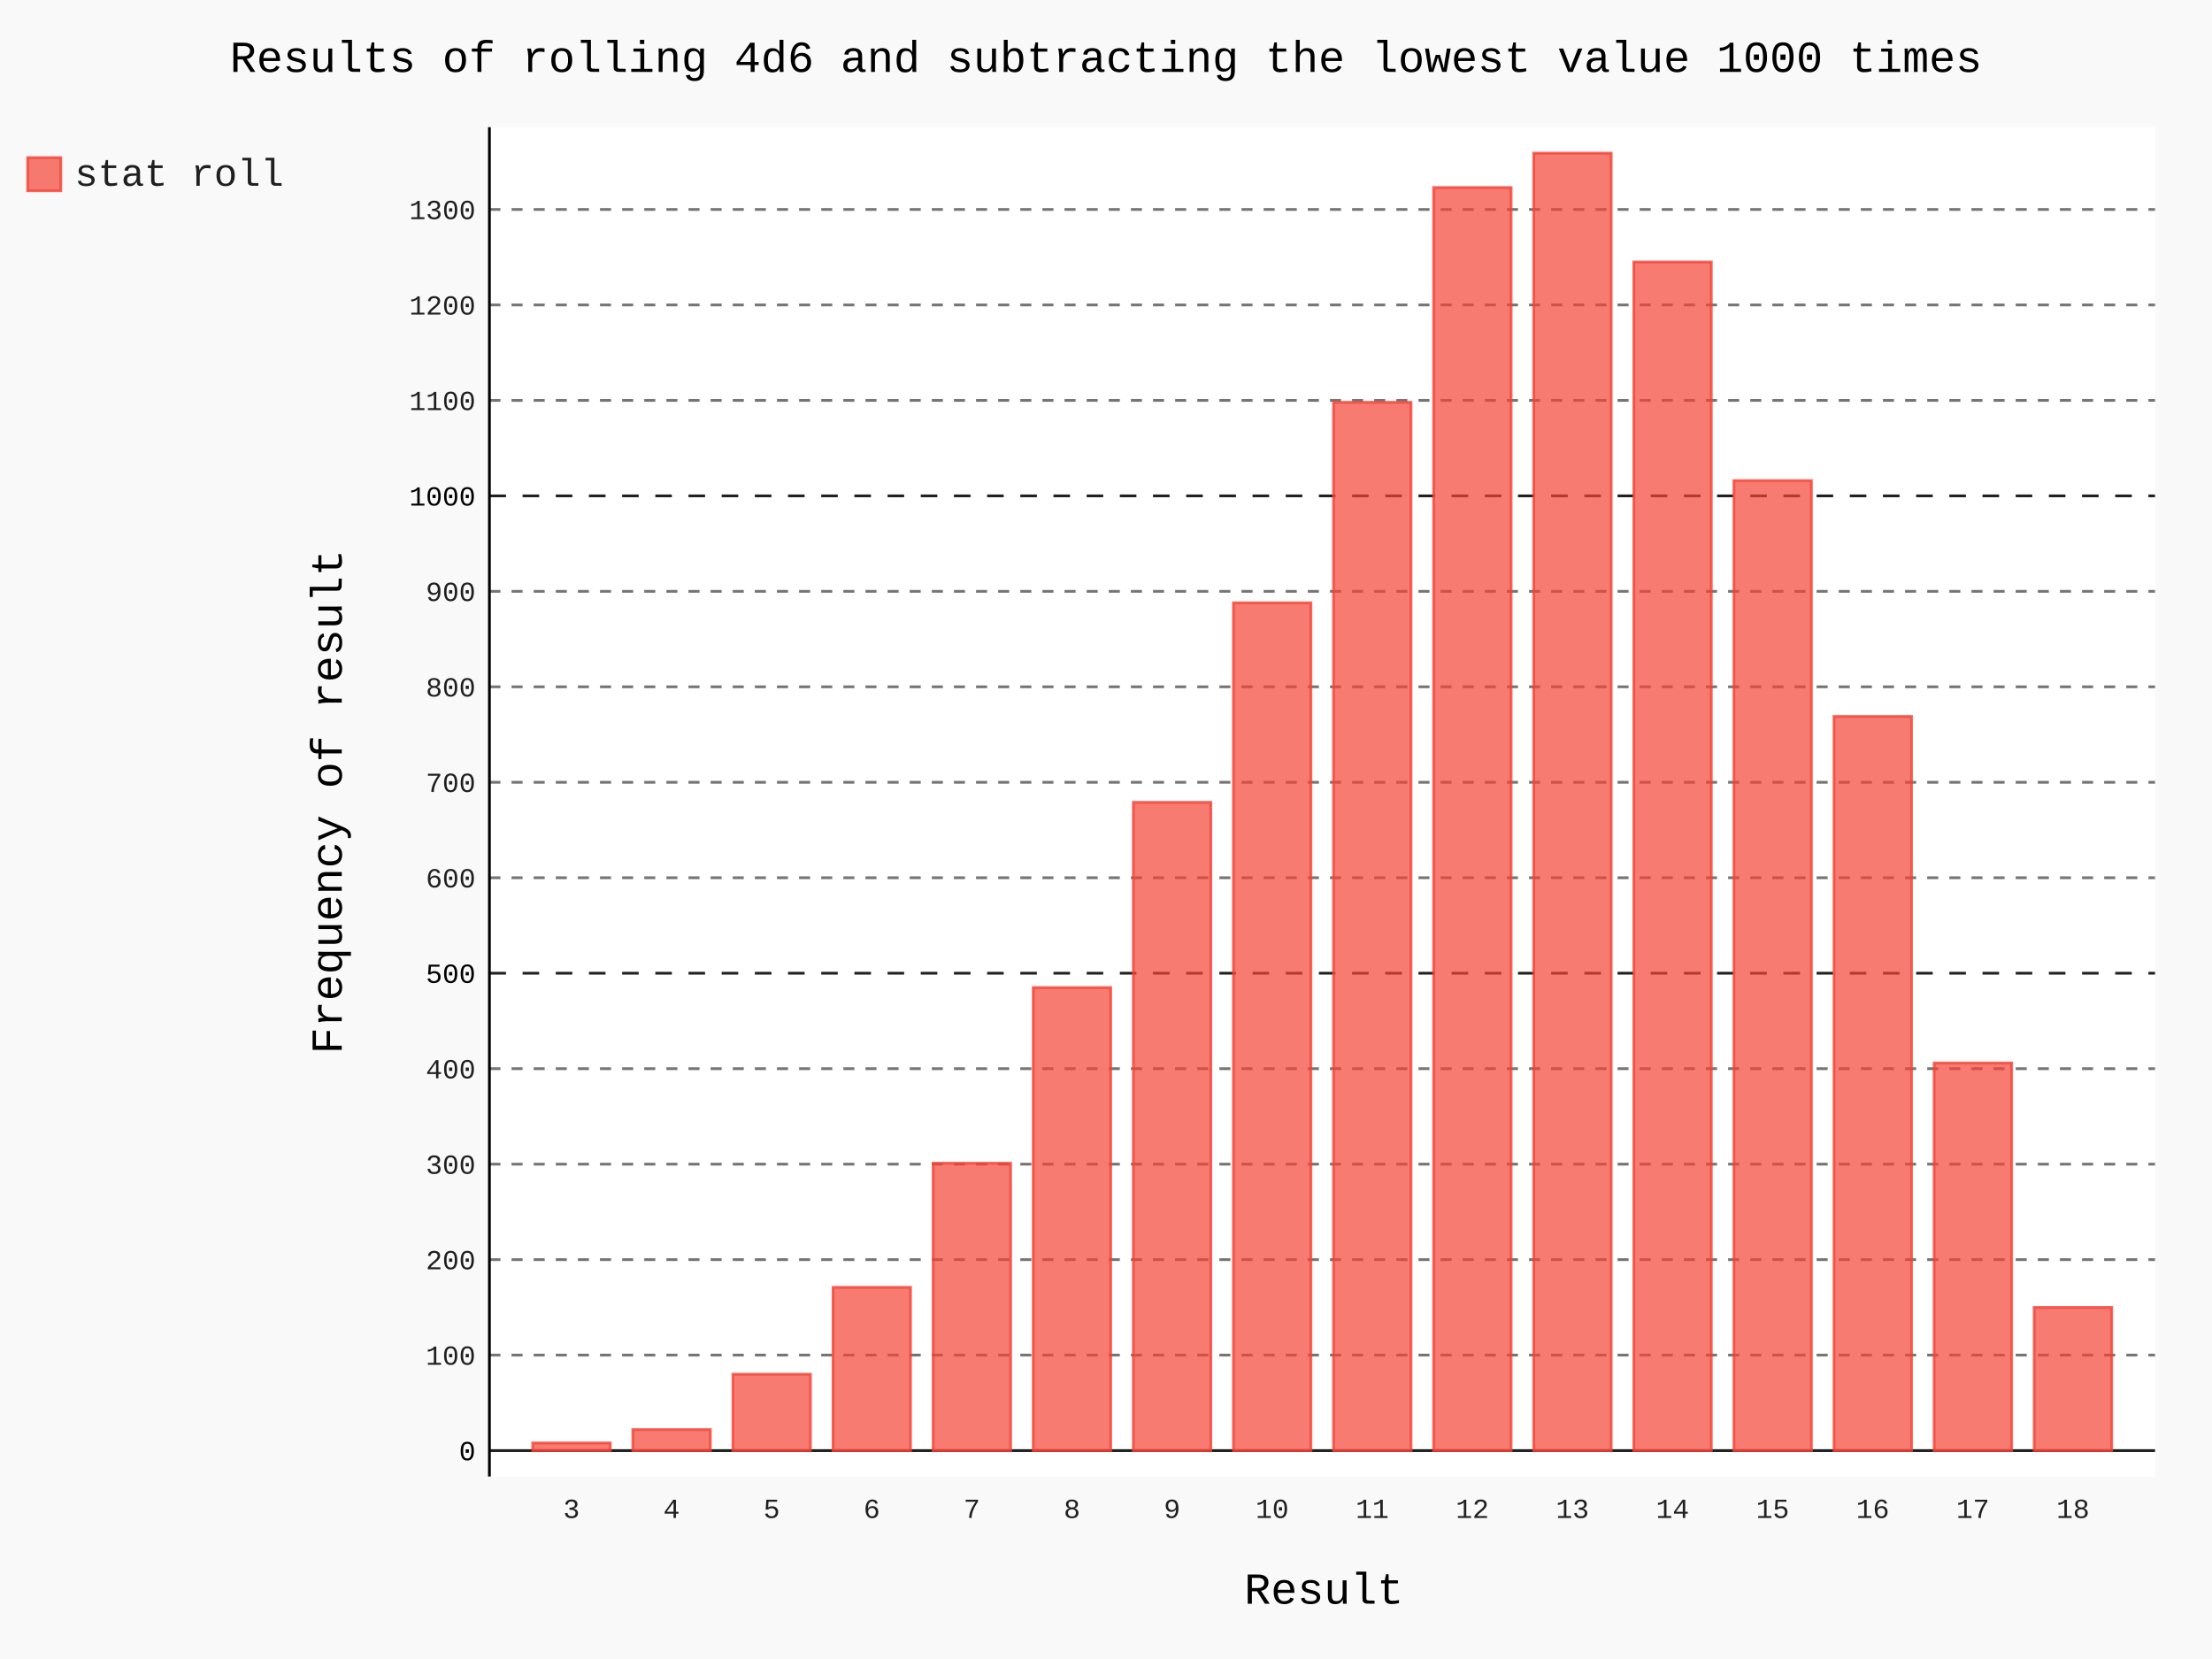
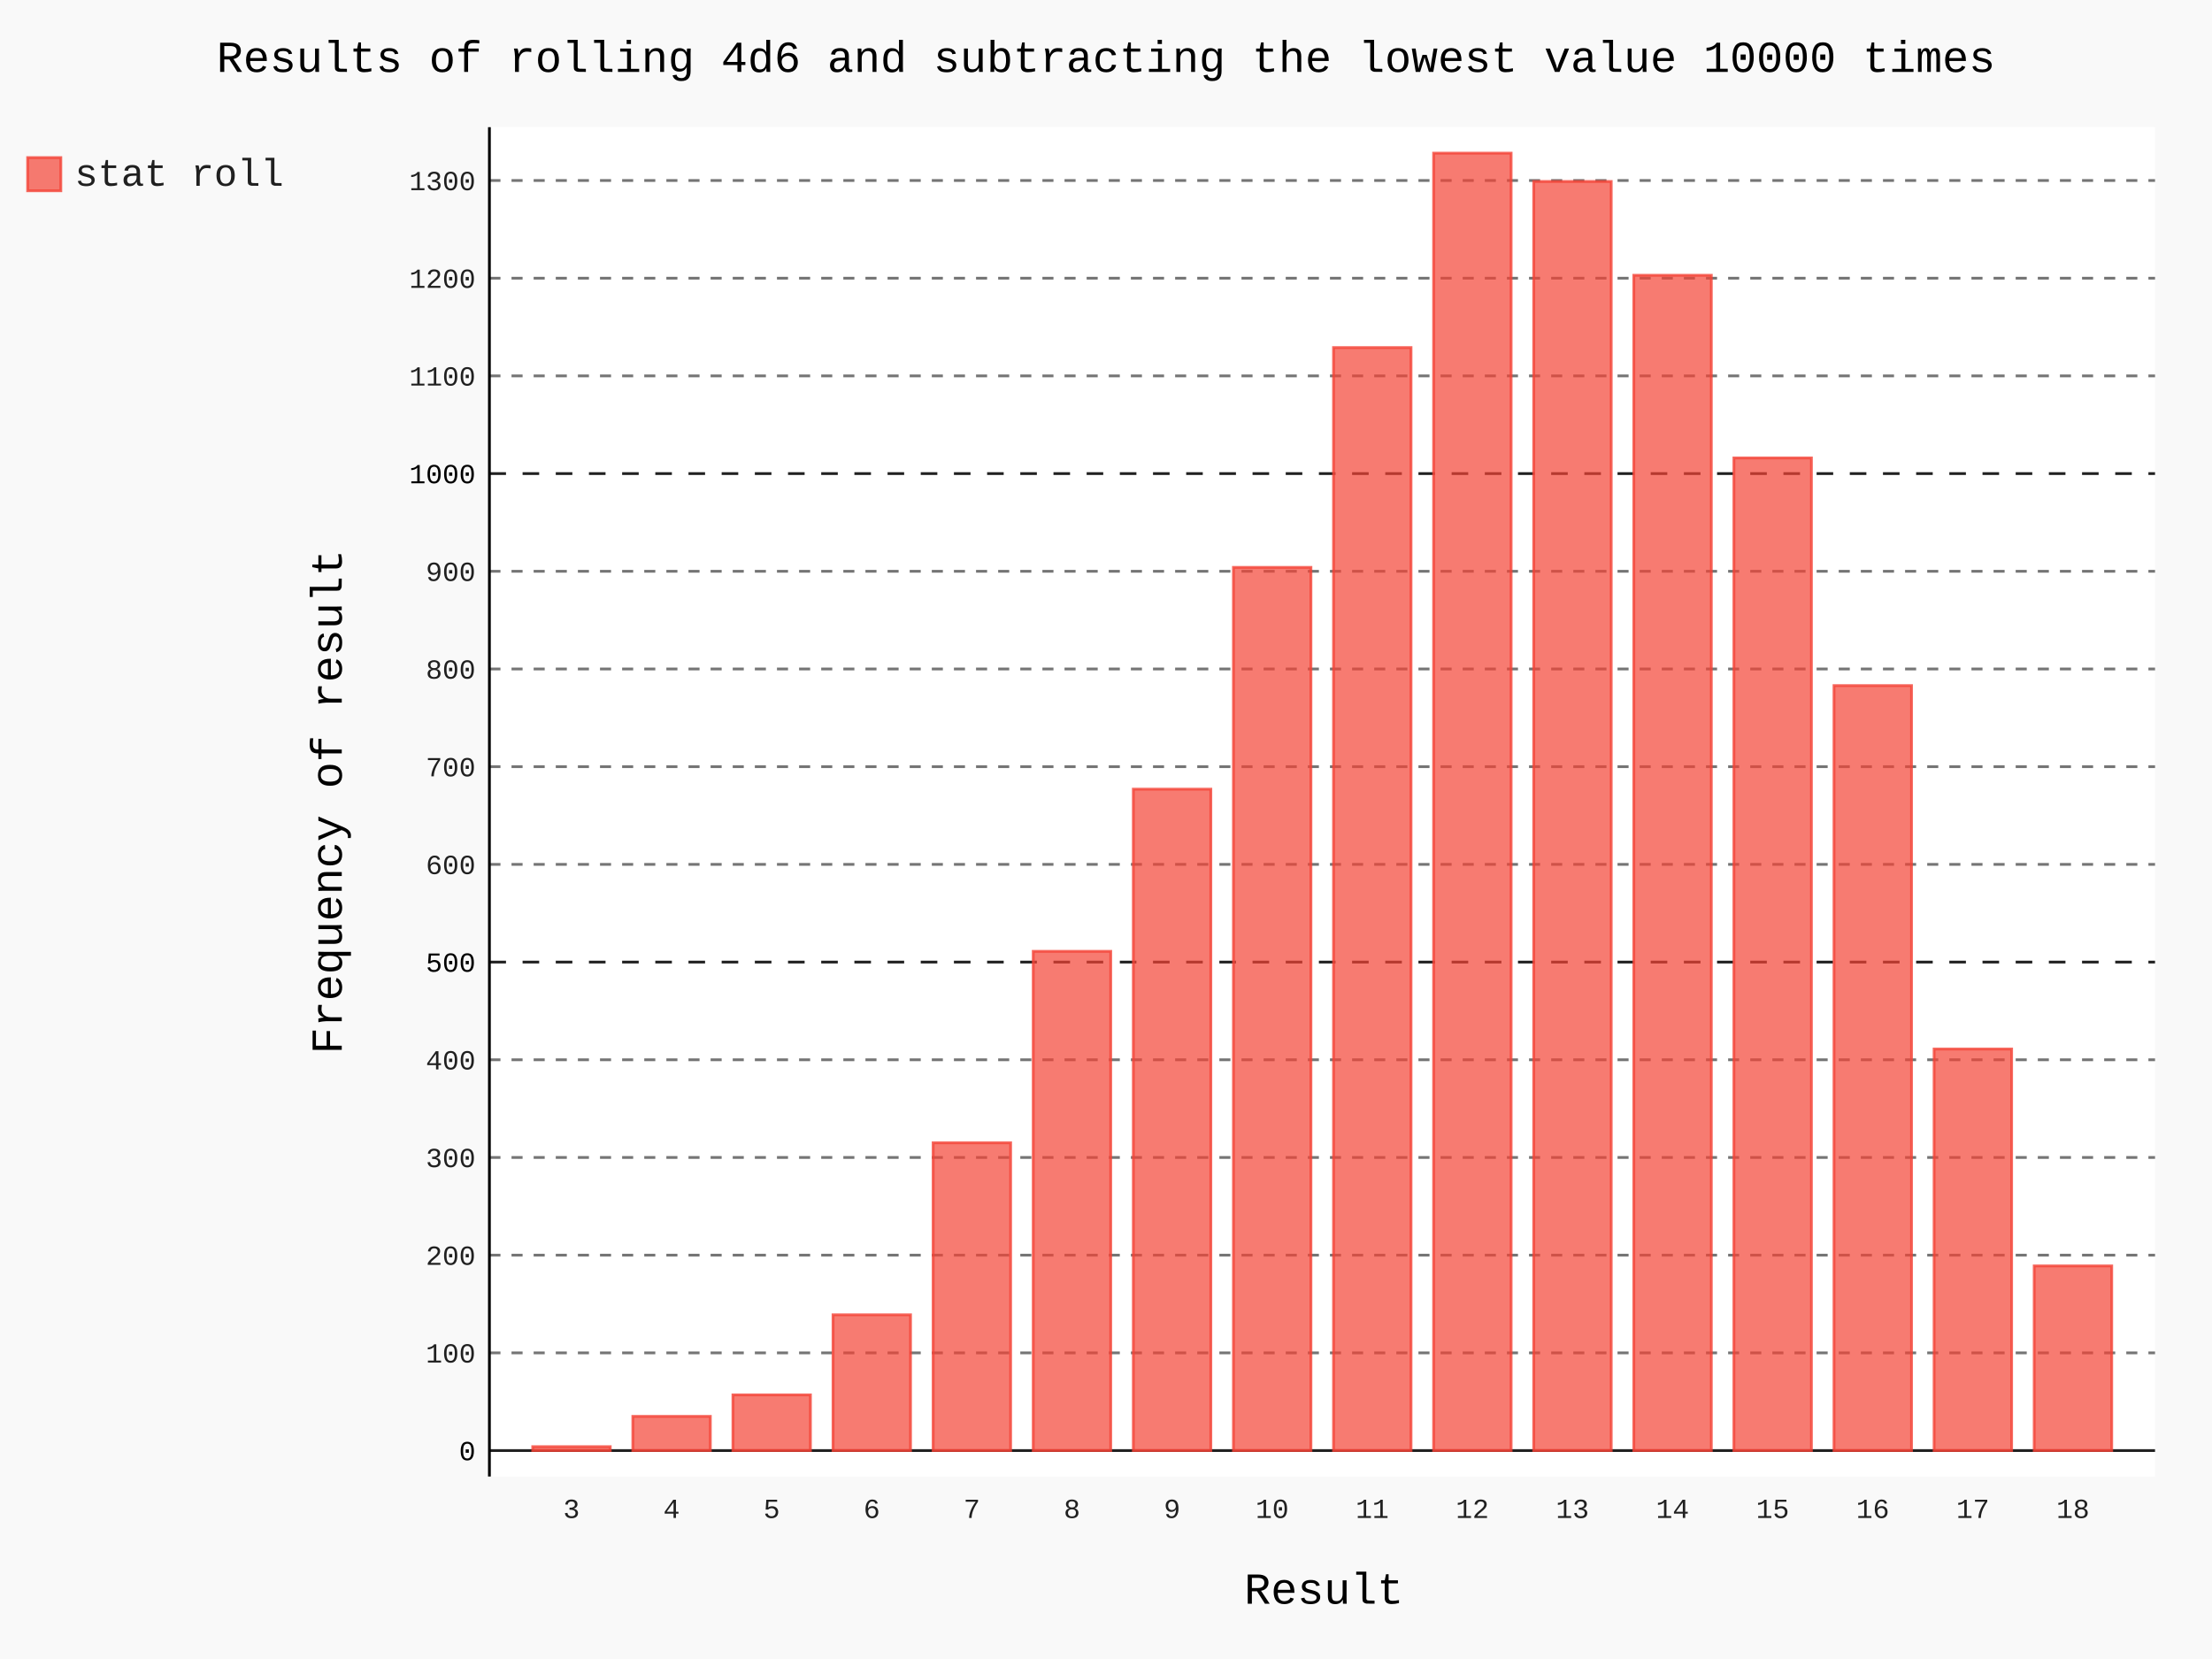
- <svg xmlns="http://www.w3.org/2000/svg" class="pygal-chart" id="chart-14c7d3c3-e1b6-40d2-b4ec-3061a475255c" viewBox="0 0 800 600">
+ <svg xmlns="http://www.w3.org/2000/svg" class="pygal-chart" id="chart-5ec81e7a-a058-4444-b3fe-eb4d12f1f1f6" viewBox="0 0 800 600">
  <defs>
-     <style type="text/css">#chart-14c7d3c3-e1b6-40d2-b4ec-3061a475255c{-webkit-user-select:none;-webkit-font-smoothing:antialiased;font-family:Consolas,"Liberation Mono",Menlo,Courier,monospace}#chart-14c7d3c3-e1b6-40d2-b4ec-3061a475255c .title{font-family:Consolas,"Liberation Mono",Menlo,Courier,monospace;font-size:16px}#chart-14c7d3c3-e1b6-40d2-b4ec-3061a475255c .legends .legend text{font-family:Consolas,"Liberation Mono",Menlo,Courier,monospace;font-size:14px}#chart-14c7d3c3-e1b6-40d2-b4ec-3061a475255c .axis text{font-family:Consolas,"Liberation Mono",Menlo,Courier,monospace;font-size:10px}#chart-14c7d3c3-e1b6-40d2-b4ec-3061a475255c .axis text.major{font-family:Consolas,"Liberation Mono",Menlo,Courier,monospace;font-size:10px}#chart-14c7d3c3-e1b6-40d2-b4ec-3061a475255c .text-overlay text.value{font-family:Consolas,"Liberation Mono",Menlo,Courier,monospace;font-size:16px}#chart-14c7d3c3-e1b6-40d2-b4ec-3061a475255c .text-overlay text.label{font-family:Consolas,"Liberation Mono",Menlo,Courier,monospace;font-size:10px}#chart-14c7d3c3-e1b6-40d2-b4ec-3061a475255c .tooltip{font-family:Consolas,"Liberation Mono",Menlo,Courier,monospace;font-size:14px}#chart-14c7d3c3-e1b6-40d2-b4ec-3061a475255c text.no_data{font-family:Consolas,"Liberation Mono",Menlo,Courier,monospace;font-size:64px}
- #chart-14c7d3c3-e1b6-40d2-b4ec-3061a475255c{background-color:rgba(249,249,249,1)}#chart-14c7d3c3-e1b6-40d2-b4ec-3061a475255c path,#chart-14c7d3c3-e1b6-40d2-b4ec-3061a475255c line,#chart-14c7d3c3-e1b6-40d2-b4ec-3061a475255c rect,#chart-14c7d3c3-e1b6-40d2-b4ec-3061a475255c circle{-webkit-transition:150ms;-moz-transition:150ms;transition:150ms}#chart-14c7d3c3-e1b6-40d2-b4ec-3061a475255c .graph &gt; .background{fill:rgba(249,249,249,1)}#chart-14c7d3c3-e1b6-40d2-b4ec-3061a475255c .plot &gt; .background{fill:rgba(255,255,255,1)}#chart-14c7d3c3-e1b6-40d2-b4ec-3061a475255c .graph{fill:rgba(0,0,0,.87)}#chart-14c7d3c3-e1b6-40d2-b4ec-3061a475255c text.no_data{fill:rgba(0,0,0,1)}#chart-14c7d3c3-e1b6-40d2-b4ec-3061a475255c .title{fill:rgba(0,0,0,1)}#chart-14c7d3c3-e1b6-40d2-b4ec-3061a475255c .legends .legend text{fill:rgba(0,0,0,.87)}#chart-14c7d3c3-e1b6-40d2-b4ec-3061a475255c .legends .legend:hover text{fill:rgba(0,0,0,1)}#chart-14c7d3c3-e1b6-40d2-b4ec-3061a475255c .axis .line{stroke:rgba(0,0,0,1)}#chart-14c7d3c3-e1b6-40d2-b4ec-3061a475255c .axis .guide.line{stroke:rgba(0,0,0,.54)}#chart-14c7d3c3-e1b6-40d2-b4ec-3061a475255c .axis .major.line{stroke:rgba(0,0,0,.87)}#chart-14c7d3c3-e1b6-40d2-b4ec-3061a475255c .axis text.major{fill:rgba(0,0,0,1)}#chart-14c7d3c3-e1b6-40d2-b4ec-3061a475255c .axis.y .guides:hover .guide.line,#chart-14c7d3c3-e1b6-40d2-b4ec-3061a475255c .line-graph .axis.x .guides:hover .guide.line,#chart-14c7d3c3-e1b6-40d2-b4ec-3061a475255c .stackedline-graph .axis.x .guides:hover .guide.line,#chart-14c7d3c3-e1b6-40d2-b4ec-3061a475255c .xy-graph .axis.x .guides:hover .guide.line{stroke:rgba(0,0,0,1)}#chart-14c7d3c3-e1b6-40d2-b4ec-3061a475255c .axis .guides:hover text{fill:rgba(0,0,0,1)}#chart-14c7d3c3-e1b6-40d2-b4ec-3061a475255c .reactive{fill-opacity:.7;stroke-opacity:.8}#chart-14c7d3c3-e1b6-40d2-b4ec-3061a475255c .ci{stroke:rgba(0,0,0,.87)}#chart-14c7d3c3-e1b6-40d2-b4ec-3061a475255c .reactive.active,#chart-14c7d3c3-e1b6-40d2-b4ec-3061a475255c .active .reactive{fill-opacity:.8;stroke-opacity:.9;stroke-width:4}#chart-14c7d3c3-e1b6-40d2-b4ec-3061a475255c .ci .reactive.active{stroke-width:1.5}#chart-14c7d3c3-e1b6-40d2-b4ec-3061a475255c .series text{fill:rgba(0,0,0,1)}#chart-14c7d3c3-e1b6-40d2-b4ec-3061a475255c .tooltip rect{fill:rgba(255,255,255,1);stroke:rgba(0,0,0,1);-webkit-transition:opacity 150ms;-moz-transition:opacity 150ms;transition:opacity 150ms}#chart-14c7d3c3-e1b6-40d2-b4ec-3061a475255c .tooltip .label{fill:rgba(0,0,0,.87)}#chart-14c7d3c3-e1b6-40d2-b4ec-3061a475255c .tooltip .label{fill:rgba(0,0,0,.87)}#chart-14c7d3c3-e1b6-40d2-b4ec-3061a475255c .tooltip .legend{font-size:.8em;fill:rgba(0,0,0,.54)}#chart-14c7d3c3-e1b6-40d2-b4ec-3061a475255c .tooltip .x_label{font-size:.6em;fill:rgba(0,0,0,1)}#chart-14c7d3c3-e1b6-40d2-b4ec-3061a475255c .tooltip .xlink{font-size:.5em;text-decoration:underline}#chart-14c7d3c3-e1b6-40d2-b4ec-3061a475255c .tooltip .value{font-size:1.5em}#chart-14c7d3c3-e1b6-40d2-b4ec-3061a475255c .bound{font-size:.5em}#chart-14c7d3c3-e1b6-40d2-b4ec-3061a475255c .max-value{font-size:.75em;fill:rgba(0,0,0,.54)}#chart-14c7d3c3-e1b6-40d2-b4ec-3061a475255c .map-element{fill:rgba(255,255,255,1);stroke:rgba(0,0,0,.54) !important}#chart-14c7d3c3-e1b6-40d2-b4ec-3061a475255c .map-element .reactive{fill-opacity:inherit;stroke-opacity:inherit}#chart-14c7d3c3-e1b6-40d2-b4ec-3061a475255c .color-0,#chart-14c7d3c3-e1b6-40d2-b4ec-3061a475255c .color-0 a:visited{stroke:#F44336;fill:#F44336}#chart-14c7d3c3-e1b6-40d2-b4ec-3061a475255c .text-overlay .color-0 text{fill:black}
- #chart-14c7d3c3-e1b6-40d2-b4ec-3061a475255c text.no_data{text-anchor:middle}#chart-14c7d3c3-e1b6-40d2-b4ec-3061a475255c .guide.line{fill:none}#chart-14c7d3c3-e1b6-40d2-b4ec-3061a475255c .centered{text-anchor:middle}#chart-14c7d3c3-e1b6-40d2-b4ec-3061a475255c .title{text-anchor:middle}#chart-14c7d3c3-e1b6-40d2-b4ec-3061a475255c .legends .legend text{fill-opacity:1}#chart-14c7d3c3-e1b6-40d2-b4ec-3061a475255c .axis.x text{text-anchor:middle}#chart-14c7d3c3-e1b6-40d2-b4ec-3061a475255c .axis.x:not(.web) text[transform]{text-anchor:start}#chart-14c7d3c3-e1b6-40d2-b4ec-3061a475255c .axis.x:not(.web) text[transform].backwards{text-anchor:end}#chart-14c7d3c3-e1b6-40d2-b4ec-3061a475255c .axis.y text{text-anchor:end}#chart-14c7d3c3-e1b6-40d2-b4ec-3061a475255c .axis.y text[transform].backwards{text-anchor:start}#chart-14c7d3c3-e1b6-40d2-b4ec-3061a475255c .axis.y2 text{text-anchor:start}#chart-14c7d3c3-e1b6-40d2-b4ec-3061a475255c .axis.y2 text[transform].backwards{text-anchor:end}#chart-14c7d3c3-e1b6-40d2-b4ec-3061a475255c .axis .guide.line{stroke-dasharray:4,4}#chart-14c7d3c3-e1b6-40d2-b4ec-3061a475255c .axis .major.guide.line{stroke-dasharray:6,6}#chart-14c7d3c3-e1b6-40d2-b4ec-3061a475255c .horizontal .axis.y .guide.line,#chart-14c7d3c3-e1b6-40d2-b4ec-3061a475255c .horizontal .axis.y2 .guide.line,#chart-14c7d3c3-e1b6-40d2-b4ec-3061a475255c .vertical .axis.x .guide.line{opacity:0}#chart-14c7d3c3-e1b6-40d2-b4ec-3061a475255c .horizontal .axis.always_show .guide.line,#chart-14c7d3c3-e1b6-40d2-b4ec-3061a475255c .vertical .axis.always_show .guide.line{opacity:1 !important}#chart-14c7d3c3-e1b6-40d2-b4ec-3061a475255c .axis.y .guides:hover .guide.line,#chart-14c7d3c3-e1b6-40d2-b4ec-3061a475255c .axis.y2 .guides:hover .guide.line,#chart-14c7d3c3-e1b6-40d2-b4ec-3061a475255c .axis.x .guides:hover .guide.line{opacity:1}#chart-14c7d3c3-e1b6-40d2-b4ec-3061a475255c .axis .guides:hover text{opacity:1}#chart-14c7d3c3-e1b6-40d2-b4ec-3061a475255c .nofill{fill:none}#chart-14c7d3c3-e1b6-40d2-b4ec-3061a475255c .subtle-fill{fill-opacity:.2}#chart-14c7d3c3-e1b6-40d2-b4ec-3061a475255c .dot{stroke-width:1px;fill-opacity:1}#chart-14c7d3c3-e1b6-40d2-b4ec-3061a475255c .dot.active{stroke-width:5px}#chart-14c7d3c3-e1b6-40d2-b4ec-3061a475255c .dot.negative{fill:transparent}#chart-14c7d3c3-e1b6-40d2-b4ec-3061a475255c text,#chart-14c7d3c3-e1b6-40d2-b4ec-3061a475255c tspan{stroke:none !important}#chart-14c7d3c3-e1b6-40d2-b4ec-3061a475255c .series text.active{opacity:1}#chart-14c7d3c3-e1b6-40d2-b4ec-3061a475255c .tooltip rect{fill-opacity:.95;stroke-width:.5}#chart-14c7d3c3-e1b6-40d2-b4ec-3061a475255c .tooltip text{fill-opacity:1}#chart-14c7d3c3-e1b6-40d2-b4ec-3061a475255c .showable{visibility:hidden}#chart-14c7d3c3-e1b6-40d2-b4ec-3061a475255c .showable.shown{visibility:visible}#chart-14c7d3c3-e1b6-40d2-b4ec-3061a475255c .gauge-background{fill:rgba(229,229,229,1);stroke:none}#chart-14c7d3c3-e1b6-40d2-b4ec-3061a475255c .bg-lines{stroke:rgba(249,249,249,1);stroke-width:2px}</style>
+     <style type="text/css">#chart-5ec81e7a-a058-4444-b3fe-eb4d12f1f1f6{-webkit-user-select:none;-webkit-font-smoothing:antialiased;font-family:Consolas,"Liberation Mono",Menlo,Courier,monospace}#chart-5ec81e7a-a058-4444-b3fe-eb4d12f1f1f6 .title{font-family:Consolas,"Liberation Mono",Menlo,Courier,monospace;font-size:16px}#chart-5ec81e7a-a058-4444-b3fe-eb4d12f1f1f6 .legends .legend text{font-family:Consolas,"Liberation Mono",Menlo,Courier,monospace;font-size:14px}#chart-5ec81e7a-a058-4444-b3fe-eb4d12f1f1f6 .axis text{font-family:Consolas,"Liberation Mono",Menlo,Courier,monospace;font-size:10px}#chart-5ec81e7a-a058-4444-b3fe-eb4d12f1f1f6 .axis text.major{font-family:Consolas,"Liberation Mono",Menlo,Courier,monospace;font-size:10px}#chart-5ec81e7a-a058-4444-b3fe-eb4d12f1f1f6 .text-overlay text.value{font-family:Consolas,"Liberation Mono",Menlo,Courier,monospace;font-size:16px}#chart-5ec81e7a-a058-4444-b3fe-eb4d12f1f1f6 .text-overlay text.label{font-family:Consolas,"Liberation Mono",Menlo,Courier,monospace;font-size:10px}#chart-5ec81e7a-a058-4444-b3fe-eb4d12f1f1f6 .tooltip{font-family:Consolas,"Liberation Mono",Menlo,Courier,monospace;font-size:14px}#chart-5ec81e7a-a058-4444-b3fe-eb4d12f1f1f6 text.no_data{font-family:Consolas,"Liberation Mono",Menlo,Courier,monospace;font-size:64px}
+ #chart-5ec81e7a-a058-4444-b3fe-eb4d12f1f1f6{background-color:rgba(249,249,249,1)}#chart-5ec81e7a-a058-4444-b3fe-eb4d12f1f1f6 path,#chart-5ec81e7a-a058-4444-b3fe-eb4d12f1f1f6 line,#chart-5ec81e7a-a058-4444-b3fe-eb4d12f1f1f6 rect,#chart-5ec81e7a-a058-4444-b3fe-eb4d12f1f1f6 circle{-webkit-transition:150ms;-moz-transition:150ms;transition:150ms}#chart-5ec81e7a-a058-4444-b3fe-eb4d12f1f1f6 .graph &gt; .background{fill:rgba(249,249,249,1)}#chart-5ec81e7a-a058-4444-b3fe-eb4d12f1f1f6 .plot &gt; .background{fill:rgba(255,255,255,1)}#chart-5ec81e7a-a058-4444-b3fe-eb4d12f1f1f6 .graph{fill:rgba(0,0,0,.87)}#chart-5ec81e7a-a058-4444-b3fe-eb4d12f1f1f6 text.no_data{fill:rgba(0,0,0,1)}#chart-5ec81e7a-a058-4444-b3fe-eb4d12f1f1f6 .title{fill:rgba(0,0,0,1)}#chart-5ec81e7a-a058-4444-b3fe-eb4d12f1f1f6 .legends .legend text{fill:rgba(0,0,0,.87)}#chart-5ec81e7a-a058-4444-b3fe-eb4d12f1f1f6 .legends .legend:hover text{fill:rgba(0,0,0,1)}#chart-5ec81e7a-a058-4444-b3fe-eb4d12f1f1f6 .axis .line{stroke:rgba(0,0,0,1)}#chart-5ec81e7a-a058-4444-b3fe-eb4d12f1f1f6 .axis .guide.line{stroke:rgba(0,0,0,.54)}#chart-5ec81e7a-a058-4444-b3fe-eb4d12f1f1f6 .axis .major.line{stroke:rgba(0,0,0,.87)}#chart-5ec81e7a-a058-4444-b3fe-eb4d12f1f1f6 .axis text.major{fill:rgba(0,0,0,1)}#chart-5ec81e7a-a058-4444-b3fe-eb4d12f1f1f6 .axis.y .guides:hover .guide.line,#chart-5ec81e7a-a058-4444-b3fe-eb4d12f1f1f6 .line-graph .axis.x .guides:hover .guide.line,#chart-5ec81e7a-a058-4444-b3fe-eb4d12f1f1f6 .stackedline-graph .axis.x .guides:hover .guide.line,#chart-5ec81e7a-a058-4444-b3fe-eb4d12f1f1f6 .xy-graph .axis.x .guides:hover .guide.line{stroke:rgba(0,0,0,1)}#chart-5ec81e7a-a058-4444-b3fe-eb4d12f1f1f6 .axis .guides:hover text{fill:rgba(0,0,0,1)}#chart-5ec81e7a-a058-4444-b3fe-eb4d12f1f1f6 .reactive{fill-opacity:.7;stroke-opacity:.8}#chart-5ec81e7a-a058-4444-b3fe-eb4d12f1f1f6 .ci{stroke:rgba(0,0,0,.87)}#chart-5ec81e7a-a058-4444-b3fe-eb4d12f1f1f6 .reactive.active,#chart-5ec81e7a-a058-4444-b3fe-eb4d12f1f1f6 .active .reactive{fill-opacity:.8;stroke-opacity:.9;stroke-width:4}#chart-5ec81e7a-a058-4444-b3fe-eb4d12f1f1f6 .ci .reactive.active{stroke-width:1.5}#chart-5ec81e7a-a058-4444-b3fe-eb4d12f1f1f6 .series text{fill:rgba(0,0,0,1)}#chart-5ec81e7a-a058-4444-b3fe-eb4d12f1f1f6 .tooltip rect{fill:rgba(255,255,255,1);stroke:rgba(0,0,0,1);-webkit-transition:opacity 150ms;-moz-transition:opacity 150ms;transition:opacity 150ms}#chart-5ec81e7a-a058-4444-b3fe-eb4d12f1f1f6 .tooltip .label{fill:rgba(0,0,0,.87)}#chart-5ec81e7a-a058-4444-b3fe-eb4d12f1f1f6 .tooltip .label{fill:rgba(0,0,0,.87)}#chart-5ec81e7a-a058-4444-b3fe-eb4d12f1f1f6 .tooltip .legend{font-size:.8em;fill:rgba(0,0,0,.54)}#chart-5ec81e7a-a058-4444-b3fe-eb4d12f1f1f6 .tooltip .x_label{font-size:.6em;fill:rgba(0,0,0,1)}#chart-5ec81e7a-a058-4444-b3fe-eb4d12f1f1f6 .tooltip .xlink{font-size:.5em;text-decoration:underline}#chart-5ec81e7a-a058-4444-b3fe-eb4d12f1f1f6 .tooltip .value{font-size:1.5em}#chart-5ec81e7a-a058-4444-b3fe-eb4d12f1f1f6 .bound{font-size:.5em}#chart-5ec81e7a-a058-4444-b3fe-eb4d12f1f1f6 .max-value{font-size:.75em;fill:rgba(0,0,0,.54)}#chart-5ec81e7a-a058-4444-b3fe-eb4d12f1f1f6 .map-element{fill:rgba(255,255,255,1);stroke:rgba(0,0,0,.54) !important}#chart-5ec81e7a-a058-4444-b3fe-eb4d12f1f1f6 .map-element .reactive{fill-opacity:inherit;stroke-opacity:inherit}#chart-5ec81e7a-a058-4444-b3fe-eb4d12f1f1f6 .color-0,#chart-5ec81e7a-a058-4444-b3fe-eb4d12f1f1f6 .color-0 a:visited{stroke:#F44336;fill:#F44336}#chart-5ec81e7a-a058-4444-b3fe-eb4d12f1f1f6 .text-overlay .color-0 text{fill:black}
+ #chart-5ec81e7a-a058-4444-b3fe-eb4d12f1f1f6 text.no_data{text-anchor:middle}#chart-5ec81e7a-a058-4444-b3fe-eb4d12f1f1f6 .guide.line{fill:none}#chart-5ec81e7a-a058-4444-b3fe-eb4d12f1f1f6 .centered{text-anchor:middle}#chart-5ec81e7a-a058-4444-b3fe-eb4d12f1f1f6 .title{text-anchor:middle}#chart-5ec81e7a-a058-4444-b3fe-eb4d12f1f1f6 .legends .legend text{fill-opacity:1}#chart-5ec81e7a-a058-4444-b3fe-eb4d12f1f1f6 .axis.x text{text-anchor:middle}#chart-5ec81e7a-a058-4444-b3fe-eb4d12f1f1f6 .axis.x:not(.web) text[transform]{text-anchor:start}#chart-5ec81e7a-a058-4444-b3fe-eb4d12f1f1f6 .axis.x:not(.web) text[transform].backwards{text-anchor:end}#chart-5ec81e7a-a058-4444-b3fe-eb4d12f1f1f6 .axis.y text{text-anchor:end}#chart-5ec81e7a-a058-4444-b3fe-eb4d12f1f1f6 .axis.y text[transform].backwards{text-anchor:start}#chart-5ec81e7a-a058-4444-b3fe-eb4d12f1f1f6 .axis.y2 text{text-anchor:start}#chart-5ec81e7a-a058-4444-b3fe-eb4d12f1f1f6 .axis.y2 text[transform].backwards{text-anchor:end}#chart-5ec81e7a-a058-4444-b3fe-eb4d12f1f1f6 .axis .guide.line{stroke-dasharray:4,4}#chart-5ec81e7a-a058-4444-b3fe-eb4d12f1f1f6 .axis .major.guide.line{stroke-dasharray:6,6}#chart-5ec81e7a-a058-4444-b3fe-eb4d12f1f1f6 .horizontal .axis.y .guide.line,#chart-5ec81e7a-a058-4444-b3fe-eb4d12f1f1f6 .horizontal .axis.y2 .guide.line,#chart-5ec81e7a-a058-4444-b3fe-eb4d12f1f1f6 .vertical .axis.x .guide.line{opacity:0}#chart-5ec81e7a-a058-4444-b3fe-eb4d12f1f1f6 .horizontal .axis.always_show .guide.line,#chart-5ec81e7a-a058-4444-b3fe-eb4d12f1f1f6 .vertical .axis.always_show .guide.line{opacity:1 !important}#chart-5ec81e7a-a058-4444-b3fe-eb4d12f1f1f6 .axis.y .guides:hover .guide.line,#chart-5ec81e7a-a058-4444-b3fe-eb4d12f1f1f6 .axis.y2 .guides:hover .guide.line,#chart-5ec81e7a-a058-4444-b3fe-eb4d12f1f1f6 .axis.x .guides:hover .guide.line{opacity:1}#chart-5ec81e7a-a058-4444-b3fe-eb4d12f1f1f6 .axis .guides:hover text{opacity:1}#chart-5ec81e7a-a058-4444-b3fe-eb4d12f1f1f6 .nofill{fill:none}#chart-5ec81e7a-a058-4444-b3fe-eb4d12f1f1f6 .subtle-fill{fill-opacity:.2}#chart-5ec81e7a-a058-4444-b3fe-eb4d12f1f1f6 .dot{stroke-width:1px;fill-opacity:1}#chart-5ec81e7a-a058-4444-b3fe-eb4d12f1f1f6 .dot.active{stroke-width:5px}#chart-5ec81e7a-a058-4444-b3fe-eb4d12f1f1f6 .dot.negative{fill:transparent}#chart-5ec81e7a-a058-4444-b3fe-eb4d12f1f1f6 text,#chart-5ec81e7a-a058-4444-b3fe-eb4d12f1f1f6 tspan{stroke:none !important}#chart-5ec81e7a-a058-4444-b3fe-eb4d12f1f1f6 .series text.active{opacity:1}#chart-5ec81e7a-a058-4444-b3fe-eb4d12f1f1f6 .tooltip rect{fill-opacity:.95;stroke-width:.5}#chart-5ec81e7a-a058-4444-b3fe-eb4d12f1f1f6 .tooltip text{fill-opacity:1}#chart-5ec81e7a-a058-4444-b3fe-eb4d12f1f1f6 .showable{visibility:hidden}#chart-5ec81e7a-a058-4444-b3fe-eb4d12f1f1f6 .showable.shown{visibility:visible}#chart-5ec81e7a-a058-4444-b3fe-eb4d12f1f1f6 .gauge-background{fill:rgba(229,229,229,1);stroke:none}#chart-5ec81e7a-a058-4444-b3fe-eb4d12f1f1f6 .bg-lines{stroke:rgba(249,249,249,1);stroke-width:2px}</style>
  </defs>
  <g class="graph bar-graph vertical">
    <rect class="background" height="600" width="800" x="0" y="0" />
    <g class="plot" transform="translate(177, 46)">
      <rect class="background" height="488" width="602.4" x="0" y="0" />
      <g class="axis y always_show">
        <g class="guides">
          <path class="axis major line" d="M0 478.615 h602.4" />
          <text class="major" x="-5" y="482.115">0</text>
        </g>
        <g class="guides">
-           <path class="guide line" d="M0 444.088 h602.4" />
-           <text class="" x="-5" y="447.588">100</text>
-         </g>
-         <g class="guides">
-           <path class="guide line" d="M0 409.56 h602.4" />
-           <text class="" x="-5" y="413.06">200</text>
-         </g>
-         <g class="guides">
-           <path class="guide line" d="M0 375.032 h602.4" />
-           <text class="" x="-5" y="378.532">300</text>
-         </g>
-         <g class="guides">
-           <path class="guide line" d="M0 340.505 h602.4" />
-           <text class="" x="-5" y="344.005">400</text>
-         </g>
-         <g class="guides">
-           <path class="major guide line" d="M0 305.977 h602.4" />
-           <text class="major" x="-5" y="309.477">500</text>
-         </g>
-         <g class="guides">
-           <path class="guide line" d="M0 271.449 h602.4" />
-           <text class="" x="-5" y="274.949">600</text>
-         </g>
-         <g class="guides">
-           <path class="guide line" d="M0 236.922 h602.4" />
-           <text class="" x="-5" y="240.422">700</text>
-         </g>
-         <g class="guides">
-           <path class="guide line" d="M0 202.394 h602.4" />
-           <text class="" x="-5" y="205.894">800</text>
-         </g>
-         <g class="guides">
-           <path class="guide line" d="M0 167.867 h602.4" />
-           <text class="" x="-5" y="171.367">900</text>
-         </g>
-         <g class="guides">
-           <path class="major guide line" d="M0 133.339 h602.4" />
-           <text class="major" x="-5" y="136.839">1000</text>
-         </g>
-         <g class="guides">
-           <path class="guide line" d="M0 98.811 h602.4" />
-           <text class="" x="-5" y="102.311">1100</text>
-         </g>
-         <g class="guides">
-           <path class="guide line" d="M0 64.284 h602.4" />
-           <text class="" x="-5" y="67.784">1200</text>
-         </g>
-         <g class="guides">
-           <path class="guide line" d="M0 29.756 h602.4" />
-           <text class="" x="-5" y="33.256">1300</text>
+           <path class="guide line" d="M0 443.282 h602.4" />
+           <text class="" x="-5" y="446.782">100</text>
+         </g>
+         <g class="guides">
+           <path class="guide line" d="M0 407.948 h602.4" />
+           <text class="" x="-5" y="411.448">200</text>
+         </g>
+         <g class="guides">
+           <path class="guide line" d="M0 372.614 h602.4" />
+           <text class="" x="-5" y="376.114">300</text>
+         </g>
+         <g class="guides">
+           <path class="guide line" d="M0 337.281 h602.4" />
+           <text class="" x="-5" y="340.781">400</text>
+         </g>
+         <g class="guides">
+           <path class="major guide line" d="M0 301.947 h602.4" />
+           <text class="major" x="-5" y="305.447">500</text>
+         </g>
+         <g class="guides">
+           <path class="guide line" d="M0 266.614 h602.4" />
+           <text class="" x="-5" y="270.114">600</text>
+         </g>
+         <g class="guides">
+           <path class="guide line" d="M0 231.28 h602.4" />
+           <text class="" x="-5" y="234.78">700</text>
+         </g>
+         <g class="guides">
+           <path class="guide line" d="M0 195.946 h602.4" />
+           <text class="" x="-5" y="199.446">800</text>
+         </g>
+         <g class="guides">
+           <path class="guide line" d="M0 160.613 h602.4" />
+           <text class="" x="-5" y="164.113">900</text>
+         </g>
+         <g class="guides">
+           <path class="major guide line" d="M0 125.279 h602.4" />
+           <text class="major" x="-5" y="128.779">1000</text>
+         </g>
+         <g class="guides">
+           <path class="guide line" d="M0 89.945 h602.4" />
+           <text class="" x="-5" y="93.445">1100</text>
+         </g>
+         <g class="guides">
+           <path class="guide line" d="M0 54.612 h602.4" />
+           <text class="" x="-5" y="58.112">1200</text>
+         </g>
+         <g class="guides">
+           <path class="guide line" d="M0 19.278 h602.4" />
+           <text class="" x="-5" y="22.778">1300</text>
        </g>
      </g>
      <g class="axis x">
        <path class="line" d="M0 0 v488" />
        <g class="guides">
          <path class="guide line" d="M29.686 0 v488" />
          <text class="" x="29.686" y="503.0">3</text>
        </g>
        <g class="guides">
          <path class="guide line" d="M65.888 0 v488" />
          <text class="" x="65.887" y="503.0">4</text>
        </g>
        <g class="guides">
          <path class="guide line" d="M102.089 0 v488" />
          <text class="" x="102.089" y="503.0">5</text>
        </g>
        <g class="guides">
          <path class="guide line" d="M138.291 0 v488" />
          <text class="" x="138.291" y="503.0">6</text>
        </g>
        <g class="guides">
          <path class="guide line" d="M174.493 0 v488" />
          <text class="" x="174.493" y="503.0">7</text>
        </g>
        <g class="guides">
          <path class="guide line" d="M210.695 0 v488" />
          <text class="" x="210.695" y="503.0">8</text>
        </g>
        <g class="guides">
          <path class="guide line" d="M246.897 0 v488" />
          <text class="" x="246.897" y="503.0">9</text>
        </g>
        <g class="guides">
          <path class="guide line" d="M283.099 0 v488" />
          <text class="" x="283.099" y="503.0">10</text>
        </g>
        <g class="guides">
          <path class="guide line" d="M319.301 0 v488" />
          <text class="" x="319.301" y="503.0">11</text>
        </g>
        <g class="guides">
          <path class="guide line" d="M355.503 0 v488" />
          <text class="" x="355.503" y="503.0">12</text>
        </g>
        <g class="guides">
          <path class="guide line" d="M391.705 0 v488" />
          <text class="" x="391.705" y="503.0">13</text>
        </g>
        <g class="guides">
          <path class="guide line" d="M427.907 0 v488" />
          <text class="" x="427.907" y="503.0">14</text>
        </g>
        <g class="guides">
          <path class="guide line" d="M464.109 0 v488" />
          <text class="" x="464.109" y="503.0">15</text>
        </g>
        <g class="guides">
          <path class="guide line" d="M500.311 0 v488" />
          <text class="" x="500.311" y="503.0">16</text>
        </g>
        <g class="guides">
          <path class="guide line" d="M536.513 0 v488" />
          <text class="" x="536.512" y="503.0">17</text>
        </g>
        <g class="guides">
          <path class="guide line" d="M572.714 0 v488" />
          <text class="" x="572.714" y="503.0">18</text>
        </g>
      </g>
      <g class="series serie-0 color-0">
        <g class="bars">
          <g class="bar">
-             <rect class="rect reactive tooltip-trigger" height="2.762" rx="0" ry="0" width="28.035" x="15.668" y="475.853" />
-           </g>
-           <g class="bar">
-             <rect class="rect reactive tooltip-trigger" height="7.596" rx="0" ry="0" width="28.035" x="51.87" y="471.019" />
-           </g>
-           <g class="bar">
-             <rect class="rect reactive tooltip-trigger" height="27.622" rx="0" ry="0" width="28.035" x="88.072" y="450.993" />
-           </g>
-           <g class="bar">
-             <rect class="rect reactive tooltip-trigger" height="59.042" rx="0" ry="0" width="28.035" x="124.274" y="419.573" />
-           </g>
-           <g class="bar">
-             <rect class="rect reactive tooltip-trigger" height="103.928" rx="0" ry="0" width="28.035" x="160.476" y="374.687" />
-           </g>
-           <g class="bar">
-             <rect class="rect reactive tooltip-trigger" height="167.459" rx="0" ry="0" width="28.035" x="196.678" y="311.156" />
-           </g>
-           <g class="bar">
-             <rect class="rect reactive tooltip-trigger" height="234.443" rx="0" ry="0" width="28.035" x="232.88" y="244.173" />
-           </g>
-           <g class="bar">
-             <rect class="rect reactive tooltip-trigger" height="306.606" rx="0" ry="0" width="28.035" x="269.082" y="172.01" />
-           </g>
-           <g class="bar">
-             <rect class="rect reactive tooltip-trigger" height="379.114" rx="0" ry="0" width="28.035" x="305.284" y="99.502" />
-           </g>
-           <g class="bar">
-             <rect class="rect reactive tooltip-trigger" height="456.801" rx="0" ry="0" width="28.035" x="341.486" y="21.815" />
-           </g>
-           <g class="bar">
-             <rect class="rect reactive tooltip-trigger" height="469.231" rx="0" ry="0" width="28.035" x="377.687" y="9.385" />
-           </g>
-           <g class="bar">
-             <rect class="rect reactive tooltip-trigger" height="429.869" rx="0" ry="0" width="28.035" x="413.889" y="48.746" />
-           </g>
-           <g class="bar">
-             <rect class="rect reactive tooltip-trigger" height="350.801" rx="0" ry="0" width="28.035" x="450.091" y="127.814" />
-           </g>
-           <g class="bar">
-             <rect class="rect reactive tooltip-trigger" height="265.518" rx="0" ry="0" width="28.035" x="486.293" y="213.098" />
-           </g>
-           <g class="bar">
-             <rect class="rect reactive tooltip-trigger" height="140.182" rx="0" ry="0" width="28.035" x="522.495" y="338.433" />
-           </g>
-           <g class="bar">
-             <rect class="rect reactive tooltip-trigger" height="51.791" rx="0" ry="0" width="28.035" x="558.697" y="426.824" />
+             <rect class="rect reactive tooltip-trigger" height="1.413" rx="0" ry="0" width="28.035" x="15.668" y="477.202" />
+           </g>
+           <g class="bar">
+             <rect class="rect reactive tooltip-trigger" height="12.367" rx="0" ry="0" width="28.035" x="51.87" y="466.249" />
+           </g>
+           <g class="bar">
+             <rect class="rect reactive tooltip-trigger" height="20.14" rx="0" ry="0" width="28.035" x="88.072" y="458.475" />
+           </g>
+           <g class="bar">
+             <rect class="rect reactive tooltip-trigger" height="49.114" rx="0" ry="0" width="28.035" x="124.274" y="429.502" />
+           </g>
+           <g class="bar">
+             <rect class="rect reactive tooltip-trigger" height="111.301" rx="0" ry="0" width="28.035" x="160.476" y="367.314" />
+           </g>
+           <g class="bar">
+             <rect class="rect reactive tooltip-trigger" height="180.555" rx="0" ry="0" width="28.035" x="196.678" y="298.06" />
+           </g>
+           <g class="bar">
+             <rect class="rect reactive tooltip-trigger" height="239.209" rx="0" ry="0" width="28.035" x="232.88" y="239.407" />
+           </g>
+           <g class="bar">
+             <rect class="rect reactive tooltip-trigger" height="319.416" rx="0" ry="0" width="28.035" x="269.082" y="159.199" />
+           </g>
+           <g class="bar">
+             <rect class="rect reactive tooltip-trigger" height="398.917" rx="0" ry="0" width="28.035" x="305.284" y="79.699" />
+           </g>
+           <g class="bar">
+             <rect class="rect reactive tooltip-trigger" height="469.231" rx="0" ry="0" width="28.035" x="341.486" y="9.385" />
+           </g>
+           <g class="bar">
+             <rect class="rect reactive tooltip-trigger" height="458.984" rx="0" ry="0" width="28.035" x="377.687" y="19.631" />
+           </g>
+           <g class="bar">
+             <rect class="rect reactive tooltip-trigger" height="425.064" rx="0" ry="0" width="28.035" x="413.889" y="53.552" />
+           </g>
+           <g class="bar">
+             <rect class="rect reactive tooltip-trigger" height="358.99" rx="0" ry="0" width="28.035" x="450.091" y="119.626" />
+           </g>
+           <g class="bar">
+             <rect class="rect reactive tooltip-trigger" height="276.662" rx="0" ry="0" width="28.035" x="486.293" y="201.953" />
+           </g>
+           <g class="bar">
+             <rect class="rect reactive tooltip-trigger" height="145.221" rx="0" ry="0" width="28.035" x="522.495" y="333.394" />
+           </g>
+           <g class="bar">
+             <rect class="rect reactive tooltip-trigger" height="66.781" rx="0" ry="0" width="28.035" x="558.697" y="411.835" />
          </g>
        </g>
      </g>
    </g>
    <g class="titles">
-       <text class="title plot_title" x="400.0" y="26">Results of rolling 4d6 and subtracting the lowest value 1000 times</text>
+       <text class="title plot_title" x="400.0" y="26">Results of rolling 4d6 and subtracting the lowest value 10000 times</text>
      <text class="title" x="478.8" y="580">Result</text>
      <text class="title" transform="rotate(-90 97.6 290)" x="97.6" y="316.0">Frequency of result</text>
    </g>
    <g class="plot overlay" transform="translate(177, 46)">
      <g class="series serie-0 color-0" />
    </g>
    <g class="plot text-overlay" transform="translate(177, 46)">
      <g class="series serie-0 color-0" />
    </g>
    <g class="plot tooltip-overlay" transform="translate(177, 46)">
      <g class="tooltip" style="opacity: 0" transform="translate(0 0)">
        <rect class="tooltip-box" height="0" rx="0" ry="0" width="0" />
        <g class="text" />
      </g>
    </g>
    <g class="legends" transform="translate(10, 56)">
      <g class="legend reactive activate-serie" id="activate-serie-0">
        <rect class="color-0 reactive" height="12" width="12" x="0.0" y="1.0" />
        <text x="17.0" y="11.2">stat roll</text>
      </g>
    </g>
    <g class="legends" transform="translate(790, 56)" />
  </g>
</svg>
